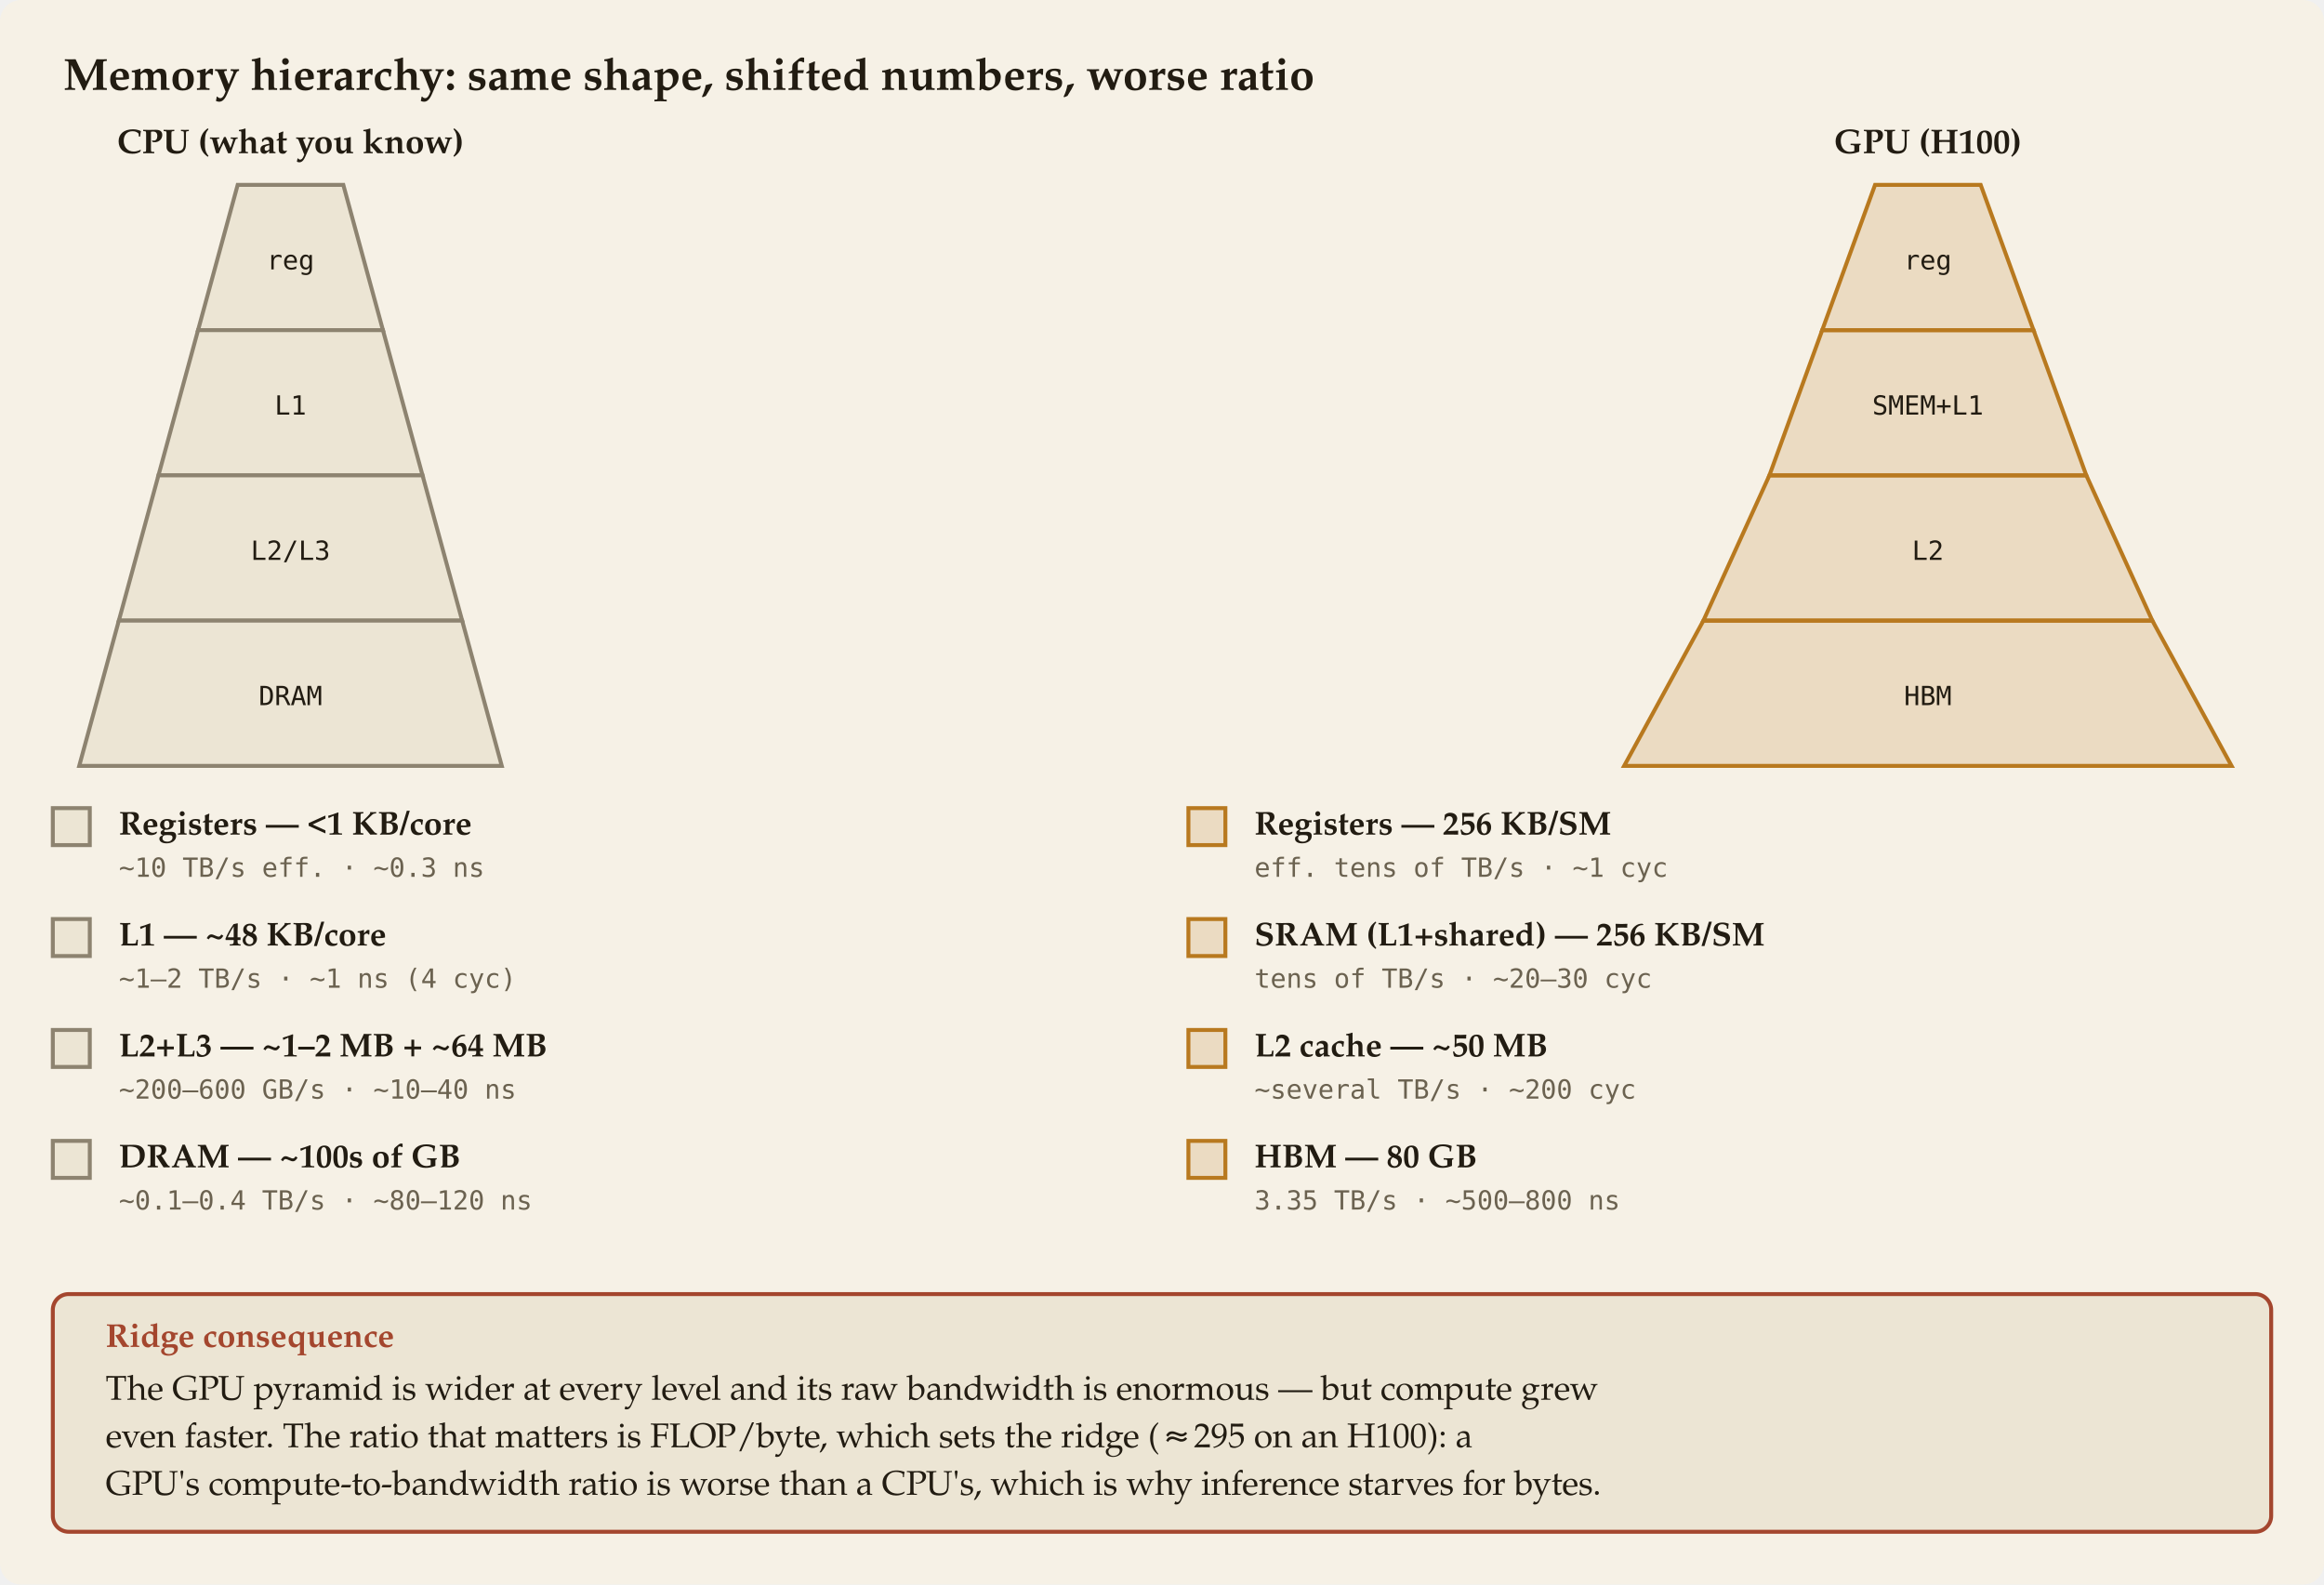
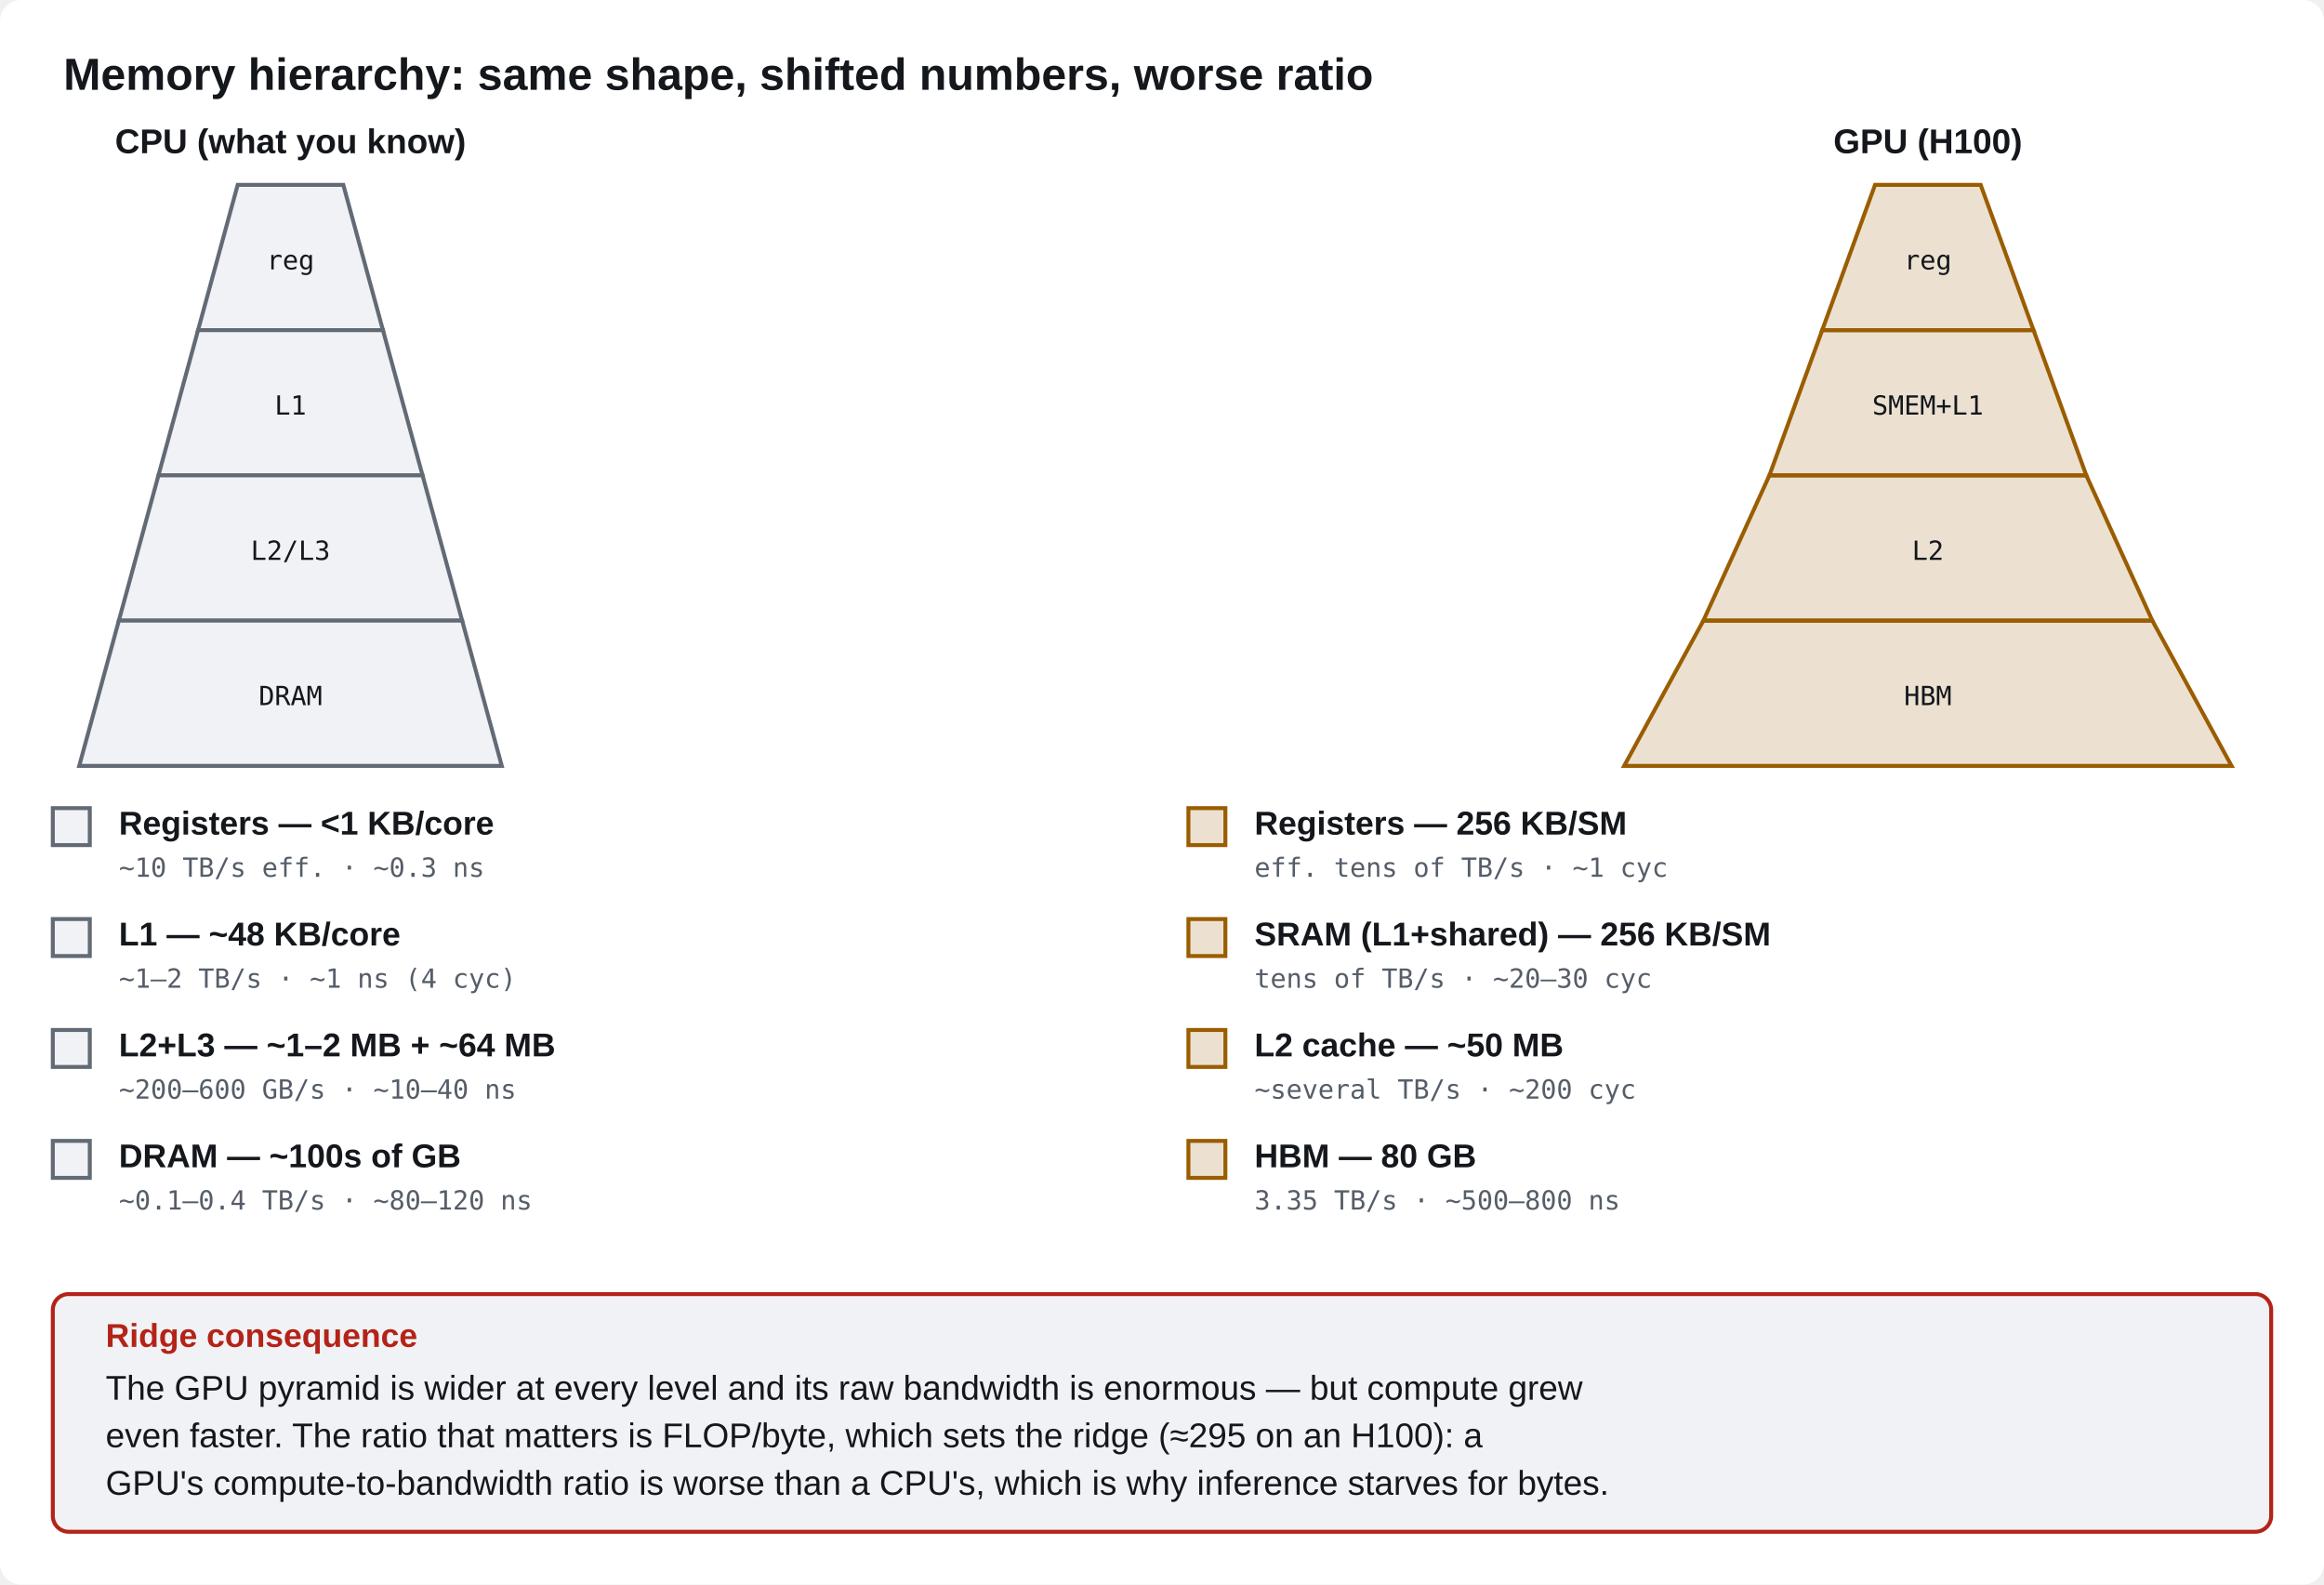
<svg xmlns="http://www.w3.org/2000/svg" viewBox="0 0 880 600" width="880" height="600">
-   <rect width="880" height="600" rx="8" fill="#f6f1e6" />
-   <text x="24" y="34" font-family="Iowan Old Style, Palatino, Georgia, serif" font-size="17" font-weight="600" fill="#221c12">Memory hierarchy: same shape, shifted numbers, worse ratio</text>
-   <text x="110" y="58" text-anchor="middle" font-family="Iowan Old Style, Palatino, Georgia, serif" font-size="13" font-weight="600" fill="#221c12">CPU (what you know)</text>
-   <text x="730" y="58" text-anchor="middle" font-family="Iowan Old Style, Palatino, Georgia, serif" font-size="13" font-weight="600" fill="#221c12">GPU (H100)</text>
-   <polygon points="90,70 130,70 145,125 75,125" fill="#ece5d4" stroke="#8d8370" stroke-width="1.5" />
-   <polygon points="75,125 145,125 160,180 60,180" fill="#ece5d4" stroke="#8d8370" stroke-width="1.5" />
-   <polygon points="60,180 160,180 175,235 45,235" fill="#ece5d4" stroke="#8d8370" stroke-width="1.5" />
-   <polygon points="45,235 175,235 190,290 30,290" fill="#ece5d4" stroke="#8d8370" stroke-width="1.5" />
-   <text x="110" y="102" text-anchor="middle" font-family="SF Mono, Menlo, Consolas, monospace" font-size="10" fill="#221c12">reg</text>
-   <text x="110" y="157" text-anchor="middle" font-family="SF Mono, Menlo, Consolas, monospace" font-size="10" fill="#221c12">L1</text>
-   <text x="110" y="212" text-anchor="middle" font-family="SF Mono, Menlo, Consolas, monospace" font-size="10" fill="#221c12">L2/L3</text>
-   <text x="110" y="267" text-anchor="middle" font-family="SF Mono, Menlo, Consolas, monospace" font-size="10" fill="#221c12">DRAM</text>
-   <polygon points="710,70 750,70 770,125 690,125" fill="#b8791f" fill-opacity="0.18" stroke="#b8791f" stroke-width="1.5" />
-   <polygon points="690,125 770,125 790,180 670,180" fill="#b8791f" fill-opacity="0.18" stroke="#b8791f" stroke-width="1.5" />
-   <polygon points="670,180 790,180 815,235 645,235" fill="#b8791f" fill-opacity="0.18" stroke="#b8791f" stroke-width="1.5" />
-   <polygon points="645,235 815,235 845,290 615,290" fill="#b8791f" fill-opacity="0.18" stroke="#b8791f" stroke-width="1.5" />
-   <text x="730" y="102" text-anchor="middle" font-family="SF Mono, Menlo, Consolas, monospace" font-size="10" fill="#221c12">reg</text>
-   <text x="730" y="157" text-anchor="middle" font-family="SF Mono, Menlo, Consolas, monospace" font-size="10" fill="#221c12">SMEM+L1</text>
-   <text x="730" y="212" text-anchor="middle" font-family="SF Mono, Menlo, Consolas, monospace" font-size="10" fill="#221c12">L2</text>
-   <text x="730" y="267" text-anchor="middle" font-family="SF Mono, Menlo, Consolas, monospace" font-size="10" fill="#221c12">HBM</text>
-   <rect x="20" y="306" width="14" height="14" fill="#ece5d4" stroke="#8d8370" stroke-width="1.5" />
-   <text x="45" y="316" font-family="Iowan Old Style, Palatino, Georgia, serif" font-size="12.5" font-weight="600" fill="#221c12">Registers — &lt;1 KB/core</text>
-   <text x="45" y="332" font-family="SF Mono, Menlo, Consolas, monospace" font-size="10" fill="#6b6250">~10 TB/s eff. · ~0.3 ns</text>
-   <rect x="20" y="348" width="14" height="14" fill="#ece5d4" stroke="#8d8370" stroke-width="1.5" />
-   <text x="45" y="358" font-family="Iowan Old Style, Palatino, Georgia, serif" font-size="12.5" font-weight="600" fill="#221c12">L1 — ~48 KB/core</text>
-   <text x="45" y="374" font-family="SF Mono, Menlo, Consolas, monospace" font-size="10" fill="#6b6250">~1–2 TB/s · ~1 ns (4 cyc)</text>
-   <rect x="20" y="390" width="14" height="14" fill="#ece5d4" stroke="#8d8370" stroke-width="1.5" />
-   <text x="45" y="400" font-family="Iowan Old Style, Palatino, Georgia, serif" font-size="12.5" font-weight="600" fill="#221c12">L2+L3 — ~1–2 MB + ~64 MB</text>
-   <text x="45" y="416" font-family="SF Mono, Menlo, Consolas, monospace" font-size="10" fill="#6b6250">~200–600 GB/s · ~10–40 ns</text>
-   <rect x="20" y="432" width="14" height="14" fill="#ece5d4" stroke="#8d8370" stroke-width="1.5" />
-   <text x="45" y="442" font-family="Iowan Old Style, Palatino, Georgia, serif" font-size="12.5" font-weight="600" fill="#221c12">DRAM — ~100s of GB</text>
-   <text x="45" y="458" font-family="SF Mono, Menlo, Consolas, monospace" font-size="10" fill="#6b6250">~0.1–0.4 TB/s · ~80–120 ns</text>
-   <rect x="450" y="306" width="14" height="14" fill="#b8791f" fill-opacity="0.18" stroke="#b8791f" stroke-width="1.5" />
-   <text x="475" y="316" font-family="Iowan Old Style, Palatino, Georgia, serif" font-size="12.5" font-weight="600" fill="#221c12">Registers — 256 KB/SM</text>
-   <text x="475" y="332" font-family="SF Mono, Menlo, Consolas, monospace" font-size="10" fill="#6b6250">eff. tens of TB/s · ~1 cyc</text>
-   <rect x="450" y="348" width="14" height="14" fill="#b8791f" fill-opacity="0.18" stroke="#b8791f" stroke-width="1.5" />
-   <text x="475" y="358" font-family="Iowan Old Style, Palatino, Georgia, serif" font-size="12.5" font-weight="600" fill="#221c12">SRAM (L1+shared) — 256 KB/SM</text>
-   <text x="475" y="374" font-family="SF Mono, Menlo, Consolas, monospace" font-size="10" fill="#6b6250">tens of TB/s · ~20–30 cyc</text>
-   <rect x="450" y="390" width="14" height="14" fill="#b8791f" fill-opacity="0.18" stroke="#b8791f" stroke-width="1.5" />
-   <text x="475" y="400" font-family="Iowan Old Style, Palatino, Georgia, serif" font-size="12.5" font-weight="600" fill="#221c12">L2 cache — ~50 MB</text>
-   <text x="475" y="416" font-family="SF Mono, Menlo, Consolas, monospace" font-size="10" fill="#6b6250">~several TB/s · ~200 cyc</text>
-   <rect x="450" y="432" width="14" height="14" fill="#b8791f" fill-opacity="0.18" stroke="#b8791f" stroke-width="1.5" />
-   <text x="475" y="442" font-family="Iowan Old Style, Palatino, Georgia, serif" font-size="12.5" font-weight="600" fill="#221c12">HBM — 80 GB</text>
-   <text x="475" y="458" font-family="SF Mono, Menlo, Consolas, monospace" font-size="10" fill="#6b6250">3.35 TB/s · ~500–800 ns</text>
-   <rect x="20" y="490" width="840" height="90" rx="6" fill="#ece5d4" stroke="#a4462e" stroke-width="1.5" />
-   <text x="40" y="510" font-family="Iowan Old Style, Palatino, Georgia, serif" font-size="12.5" font-weight="600" fill="#a4462e">Ridge consequence</text>
-   <text x="40" y="530" font-family="Iowan Old Style, Palatino, Georgia, serif" font-size="13" fill="#221c12">The GPU pyramid is wider at every level and its raw bandwidth is enormous — but compute grew</text>
-   <text x="40" y="548" font-family="Iowan Old Style, Palatino, Georgia, serif" font-size="13" fill="#221c12">even faster. The ratio that matters is FLOP/byte, which sets the ridge (≈295 on an H100): a</text>
-   <text x="40" y="566" font-family="Iowan Old Style, Palatino, Georgia, serif" font-size="13" fill="#221c12">GPU's compute-to-bandwidth ratio is worse than a CPU's, which is why inference starves for bytes.</text>
+   <rect width="880" height="600" rx="8" fill="#ffffff" />
+   <text x="24" y="34" font-family="Atkinson Hyperlegible Next, system-ui, -apple-system, Segoe UI, Helvetica Neue, Arial, sans-serif" font-size="17" font-weight="600" fill="#14171c">Memory hierarchy: same shape, shifted numbers, worse ratio</text>
+   <text x="110" y="58" text-anchor="middle" font-family="Atkinson Hyperlegible Next, system-ui, -apple-system, Segoe UI, Helvetica Neue, Arial, sans-serif" font-size="13" font-weight="600" fill="#14171c">CPU (what you know)</text>
+   <text x="730" y="58" text-anchor="middle" font-family="Atkinson Hyperlegible Next, system-ui, -apple-system, Segoe UI, Helvetica Neue, Arial, sans-serif" font-size="13" font-weight="600" fill="#14171c">GPU (H100)</text>
+   <polygon points="90,70 130,70 145,125 75,125" fill="#f0f2f5" stroke="#626a75" stroke-width="1.5" />
+   <polygon points="75,125 145,125 160,180 60,180" fill="#f0f2f5" stroke="#626a75" stroke-width="1.5" />
+   <polygon points="60,180 160,180 175,235 45,235" fill="#f0f2f5" stroke="#626a75" stroke-width="1.5" />
+   <polygon points="45,235 175,235 190,290 30,290" fill="#f0f2f5" stroke="#626a75" stroke-width="1.5" />
+   <text x="110" y="102" text-anchor="middle" font-family="JetBrains Mono, SF Mono, Menlo, Consolas, monospace" font-size="10" fill="#14171c">reg</text>
+   <text x="110" y="157" text-anchor="middle" font-family="JetBrains Mono, SF Mono, Menlo, Consolas, monospace" font-size="10" fill="#14171c">L1</text>
+   <text x="110" y="212" text-anchor="middle" font-family="JetBrains Mono, SF Mono, Menlo, Consolas, monospace" font-size="10" fill="#14171c">L2/L3</text>
+   <text x="110" y="267" text-anchor="middle" font-family="JetBrains Mono, SF Mono, Menlo, Consolas, monospace" font-size="10" fill="#14171c">DRAM</text>
+   <polygon points="710,70 750,70 770,125 690,125" fill="#9a5d00" fill-opacity="0.18" stroke="#9a5d00" stroke-width="1.5" />
+   <polygon points="690,125 770,125 790,180 670,180" fill="#9a5d00" fill-opacity="0.18" stroke="#9a5d00" stroke-width="1.5" />
+   <polygon points="670,180 790,180 815,235 645,235" fill="#9a5d00" fill-opacity="0.18" stroke="#9a5d00" stroke-width="1.5" />
+   <polygon points="645,235 815,235 845,290 615,290" fill="#9a5d00" fill-opacity="0.18" stroke="#9a5d00" stroke-width="1.5" />
+   <text x="730" y="102" text-anchor="middle" font-family="JetBrains Mono, SF Mono, Menlo, Consolas, monospace" font-size="10" fill="#14171c">reg</text>
+   <text x="730" y="157" text-anchor="middle" font-family="JetBrains Mono, SF Mono, Menlo, Consolas, monospace" font-size="10" fill="#14171c">SMEM+L1</text>
+   <text x="730" y="212" text-anchor="middle" font-family="JetBrains Mono, SF Mono, Menlo, Consolas, monospace" font-size="10" fill="#14171c">L2</text>
+   <text x="730" y="267" text-anchor="middle" font-family="JetBrains Mono, SF Mono, Menlo, Consolas, monospace" font-size="10" fill="#14171c">HBM</text>
+   <rect x="20" y="306" width="14" height="14" fill="#f0f2f5" stroke="#626a75" stroke-width="1.5" />
+   <text x="45" y="316" font-family="Atkinson Hyperlegible Next, system-ui, -apple-system, Segoe UI, Helvetica Neue, Arial, sans-serif" font-size="12.5" font-weight="600" fill="#14171c">Registers — &lt;1 KB/core</text>
+   <text x="45" y="332" font-family="JetBrains Mono, SF Mono, Menlo, Consolas, monospace" font-size="10" fill="#555d68">~10 TB/s eff. · ~0.3 ns</text>
+   <rect x="20" y="348" width="14" height="14" fill="#f0f2f5" stroke="#626a75" stroke-width="1.5" />
+   <text x="45" y="358" font-family="Atkinson Hyperlegible Next, system-ui, -apple-system, Segoe UI, Helvetica Neue, Arial, sans-serif" font-size="12.5" font-weight="600" fill="#14171c">L1 — ~48 KB/core</text>
+   <text x="45" y="374" font-family="JetBrains Mono, SF Mono, Menlo, Consolas, monospace" font-size="10" fill="#555d68">~1–2 TB/s · ~1 ns (4 cyc)</text>
+   <rect x="20" y="390" width="14" height="14" fill="#f0f2f5" stroke="#626a75" stroke-width="1.5" />
+   <text x="45" y="400" font-family="Atkinson Hyperlegible Next, system-ui, -apple-system, Segoe UI, Helvetica Neue, Arial, sans-serif" font-size="12.5" font-weight="600" fill="#14171c">L2+L3 — ~1–2 MB + ~64 MB</text>
+   <text x="45" y="416" font-family="JetBrains Mono, SF Mono, Menlo, Consolas, monospace" font-size="10" fill="#555d68">~200–600 GB/s · ~10–40 ns</text>
+   <rect x="20" y="432" width="14" height="14" fill="#f0f2f5" stroke="#626a75" stroke-width="1.5" />
+   <text x="45" y="442" font-family="Atkinson Hyperlegible Next, system-ui, -apple-system, Segoe UI, Helvetica Neue, Arial, sans-serif" font-size="12.5" font-weight="600" fill="#14171c">DRAM — ~100s of GB</text>
+   <text x="45" y="458" font-family="JetBrains Mono, SF Mono, Menlo, Consolas, monospace" font-size="10" fill="#555d68">~0.1–0.4 TB/s · ~80–120 ns</text>
+   <rect x="450" y="306" width="14" height="14" fill="#9a5d00" fill-opacity="0.18" stroke="#9a5d00" stroke-width="1.5" />
+   <text x="475" y="316" font-family="Atkinson Hyperlegible Next, system-ui, -apple-system, Segoe UI, Helvetica Neue, Arial, sans-serif" font-size="12.5" font-weight="600" fill="#14171c">Registers — 256 KB/SM</text>
+   <text x="475" y="332" font-family="JetBrains Mono, SF Mono, Menlo, Consolas, monospace" font-size="10" fill="#555d68">eff. tens of TB/s · ~1 cyc</text>
+   <rect x="450" y="348" width="14" height="14" fill="#9a5d00" fill-opacity="0.18" stroke="#9a5d00" stroke-width="1.5" />
+   <text x="475" y="358" font-family="Atkinson Hyperlegible Next, system-ui, -apple-system, Segoe UI, Helvetica Neue, Arial, sans-serif" font-size="12.5" font-weight="600" fill="#14171c">SRAM (L1+shared) — 256 KB/SM</text>
+   <text x="475" y="374" font-family="JetBrains Mono, SF Mono, Menlo, Consolas, monospace" font-size="10" fill="#555d68">tens of TB/s · ~20–30 cyc</text>
+   <rect x="450" y="390" width="14" height="14" fill="#9a5d00" fill-opacity="0.18" stroke="#9a5d00" stroke-width="1.5" />
+   <text x="475" y="400" font-family="Atkinson Hyperlegible Next, system-ui, -apple-system, Segoe UI, Helvetica Neue, Arial, sans-serif" font-size="12.5" font-weight="600" fill="#14171c">L2 cache — ~50 MB</text>
+   <text x="475" y="416" font-family="JetBrains Mono, SF Mono, Menlo, Consolas, monospace" font-size="10" fill="#555d68">~several TB/s · ~200 cyc</text>
+   <rect x="450" y="432" width="14" height="14" fill="#9a5d00" fill-opacity="0.18" stroke="#9a5d00" stroke-width="1.5" />
+   <text x="475" y="442" font-family="Atkinson Hyperlegible Next, system-ui, -apple-system, Segoe UI, Helvetica Neue, Arial, sans-serif" font-size="12.5" font-weight="600" fill="#14171c">HBM — 80 GB</text>
+   <text x="475" y="458" font-family="JetBrains Mono, SF Mono, Menlo, Consolas, monospace" font-size="10" fill="#555d68">3.35 TB/s · ~500–800 ns</text>
+   <rect x="20" y="490" width="840" height="90" rx="6" fill="#f0f2f5" stroke="#b42318" stroke-width="1.5" />
+   <text x="40" y="510" font-family="Atkinson Hyperlegible Next, system-ui, -apple-system, Segoe UI, Helvetica Neue, Arial, sans-serif" font-size="12.5" font-weight="600" fill="#b42318">Ridge consequence</text>
+   <text x="40" y="530" font-family="Atkinson Hyperlegible Next, system-ui, -apple-system, Segoe UI, Helvetica Neue, Arial, sans-serif" font-size="13" fill="#14171c">The GPU pyramid is wider at every level and its raw bandwidth is enormous — but compute grew</text>
+   <text x="40" y="548" font-family="Atkinson Hyperlegible Next, system-ui, -apple-system, Segoe UI, Helvetica Neue, Arial, sans-serif" font-size="13" fill="#14171c">even faster. The ratio that matters is FLOP/byte, which sets the ridge (≈295 on an H100): a</text>
+   <text x="40" y="566" font-family="Atkinson Hyperlegible Next, system-ui, -apple-system, Segoe UI, Helvetica Neue, Arial, sans-serif" font-size="13" fill="#14171c">GPU's compute-to-bandwidth ratio is worse than a CPU's, which is why inference starves for bytes.</text>
</svg>
